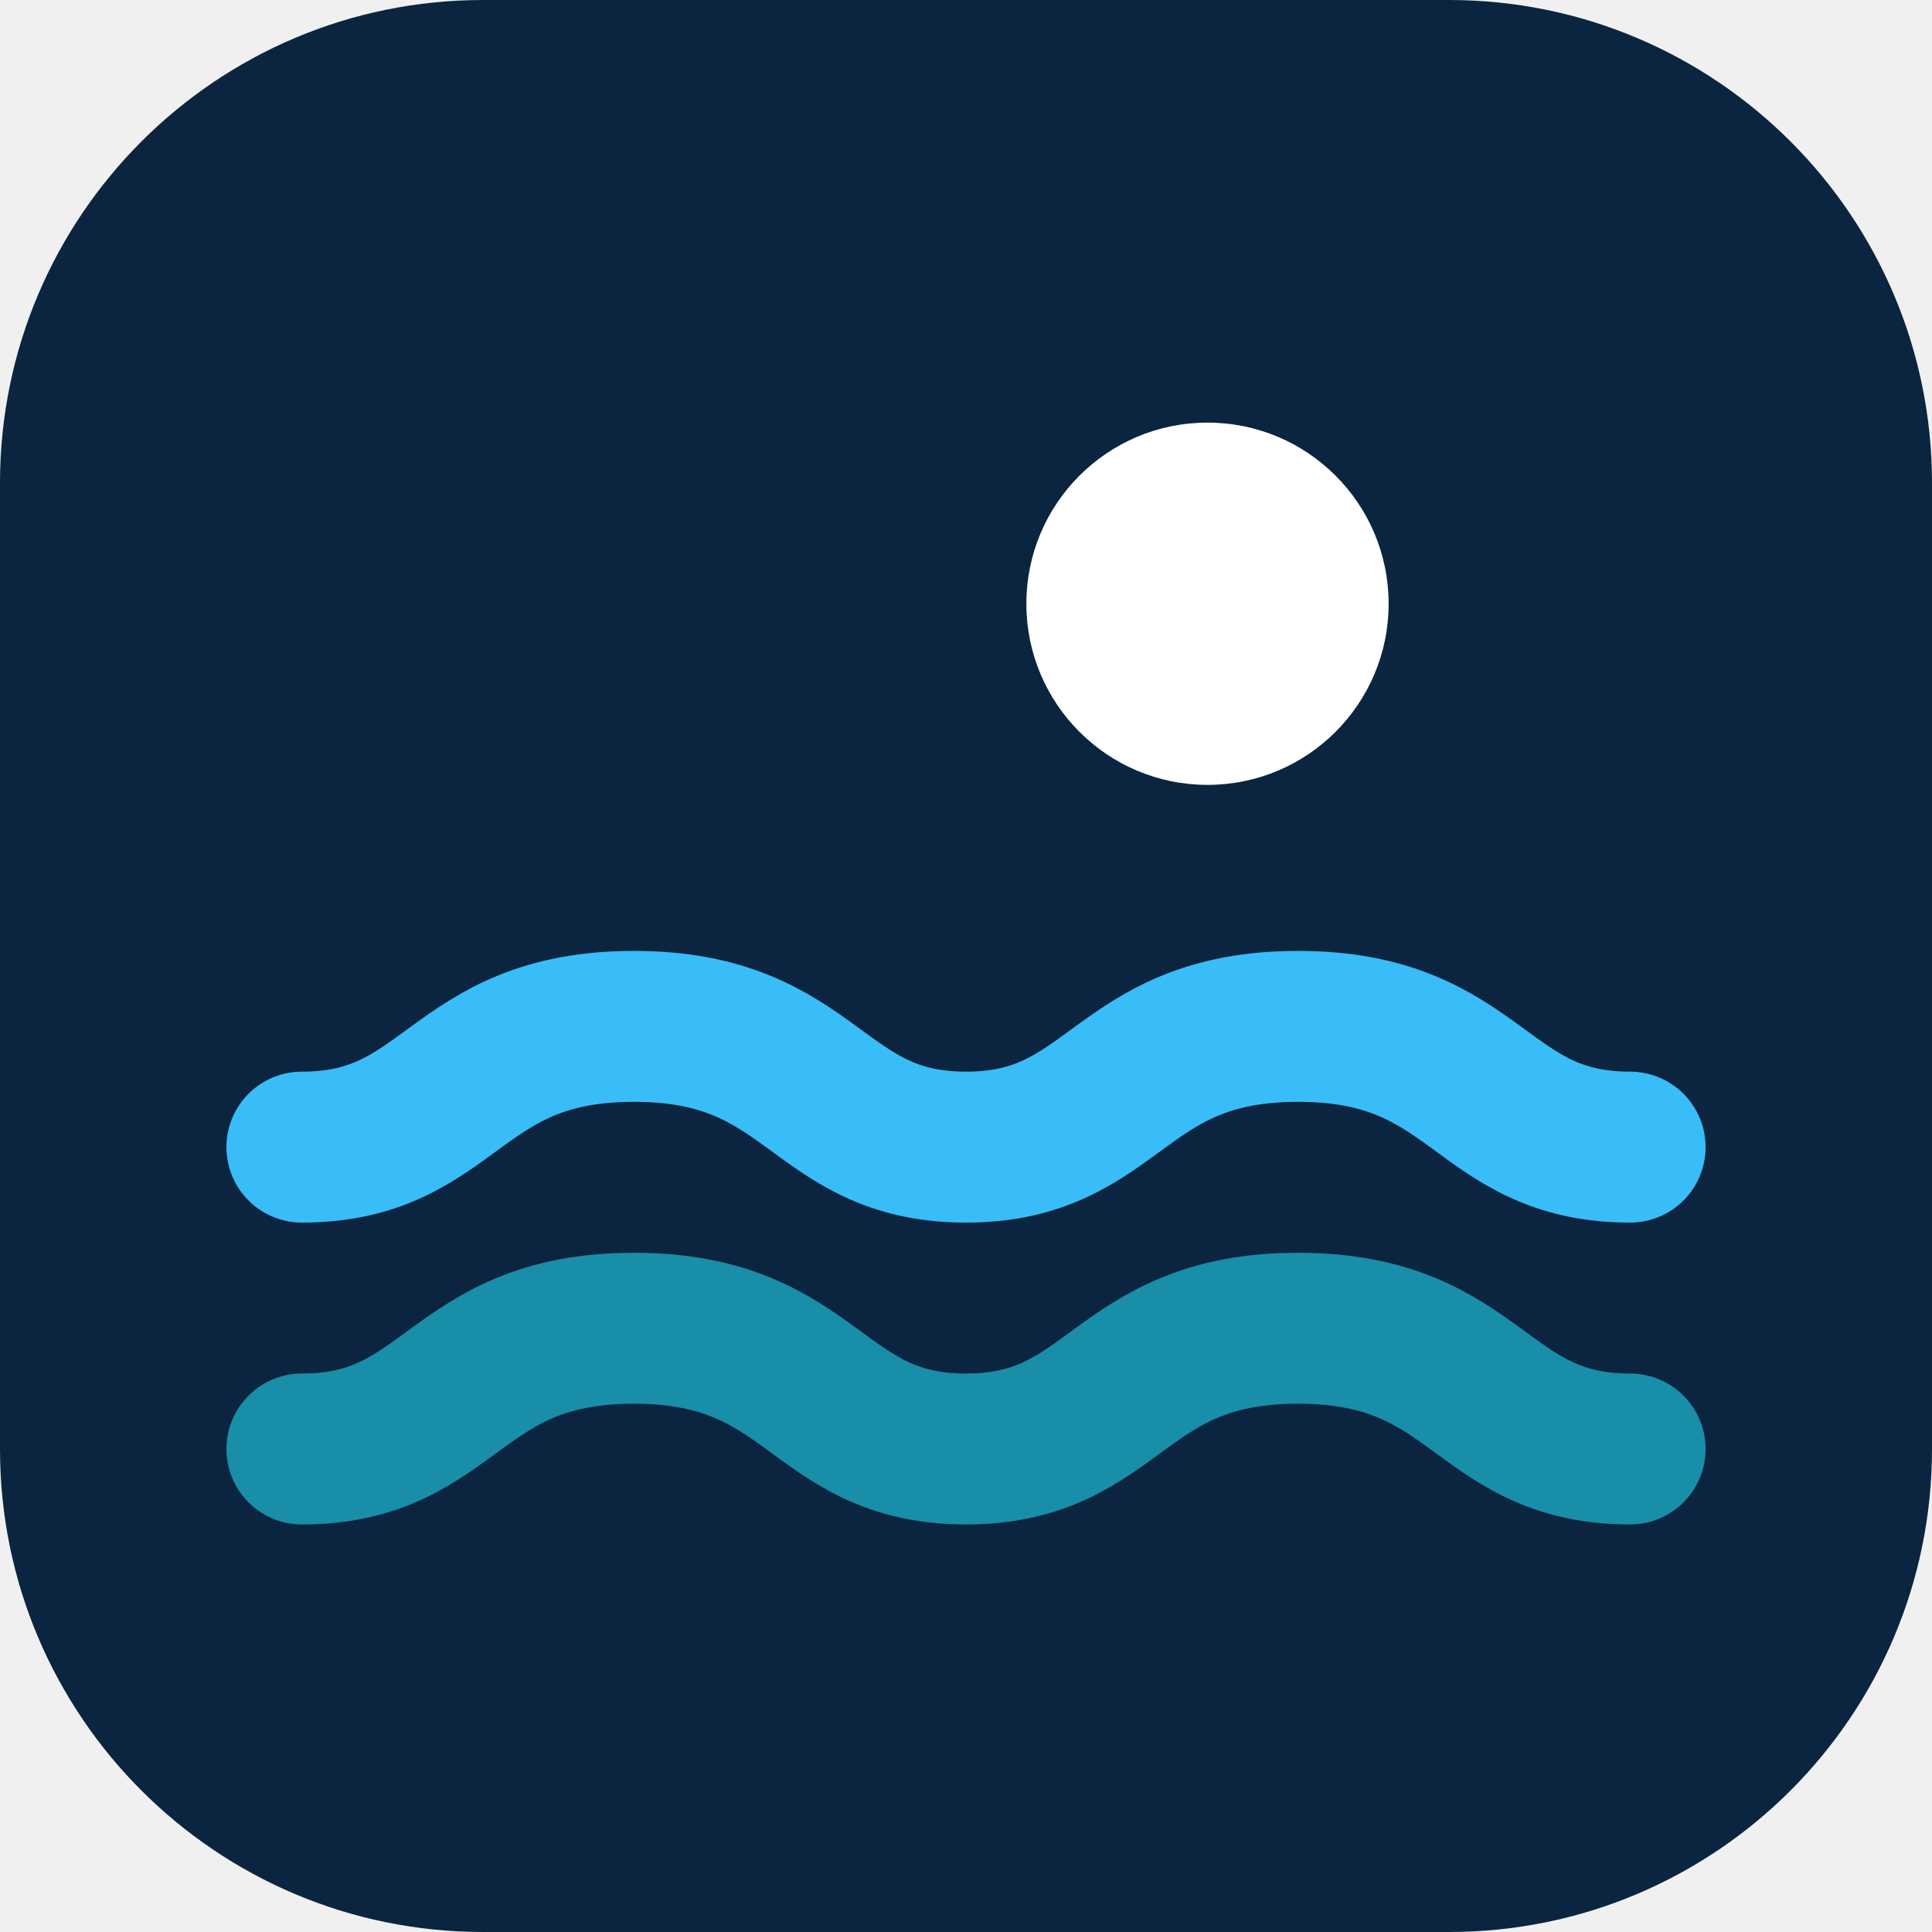
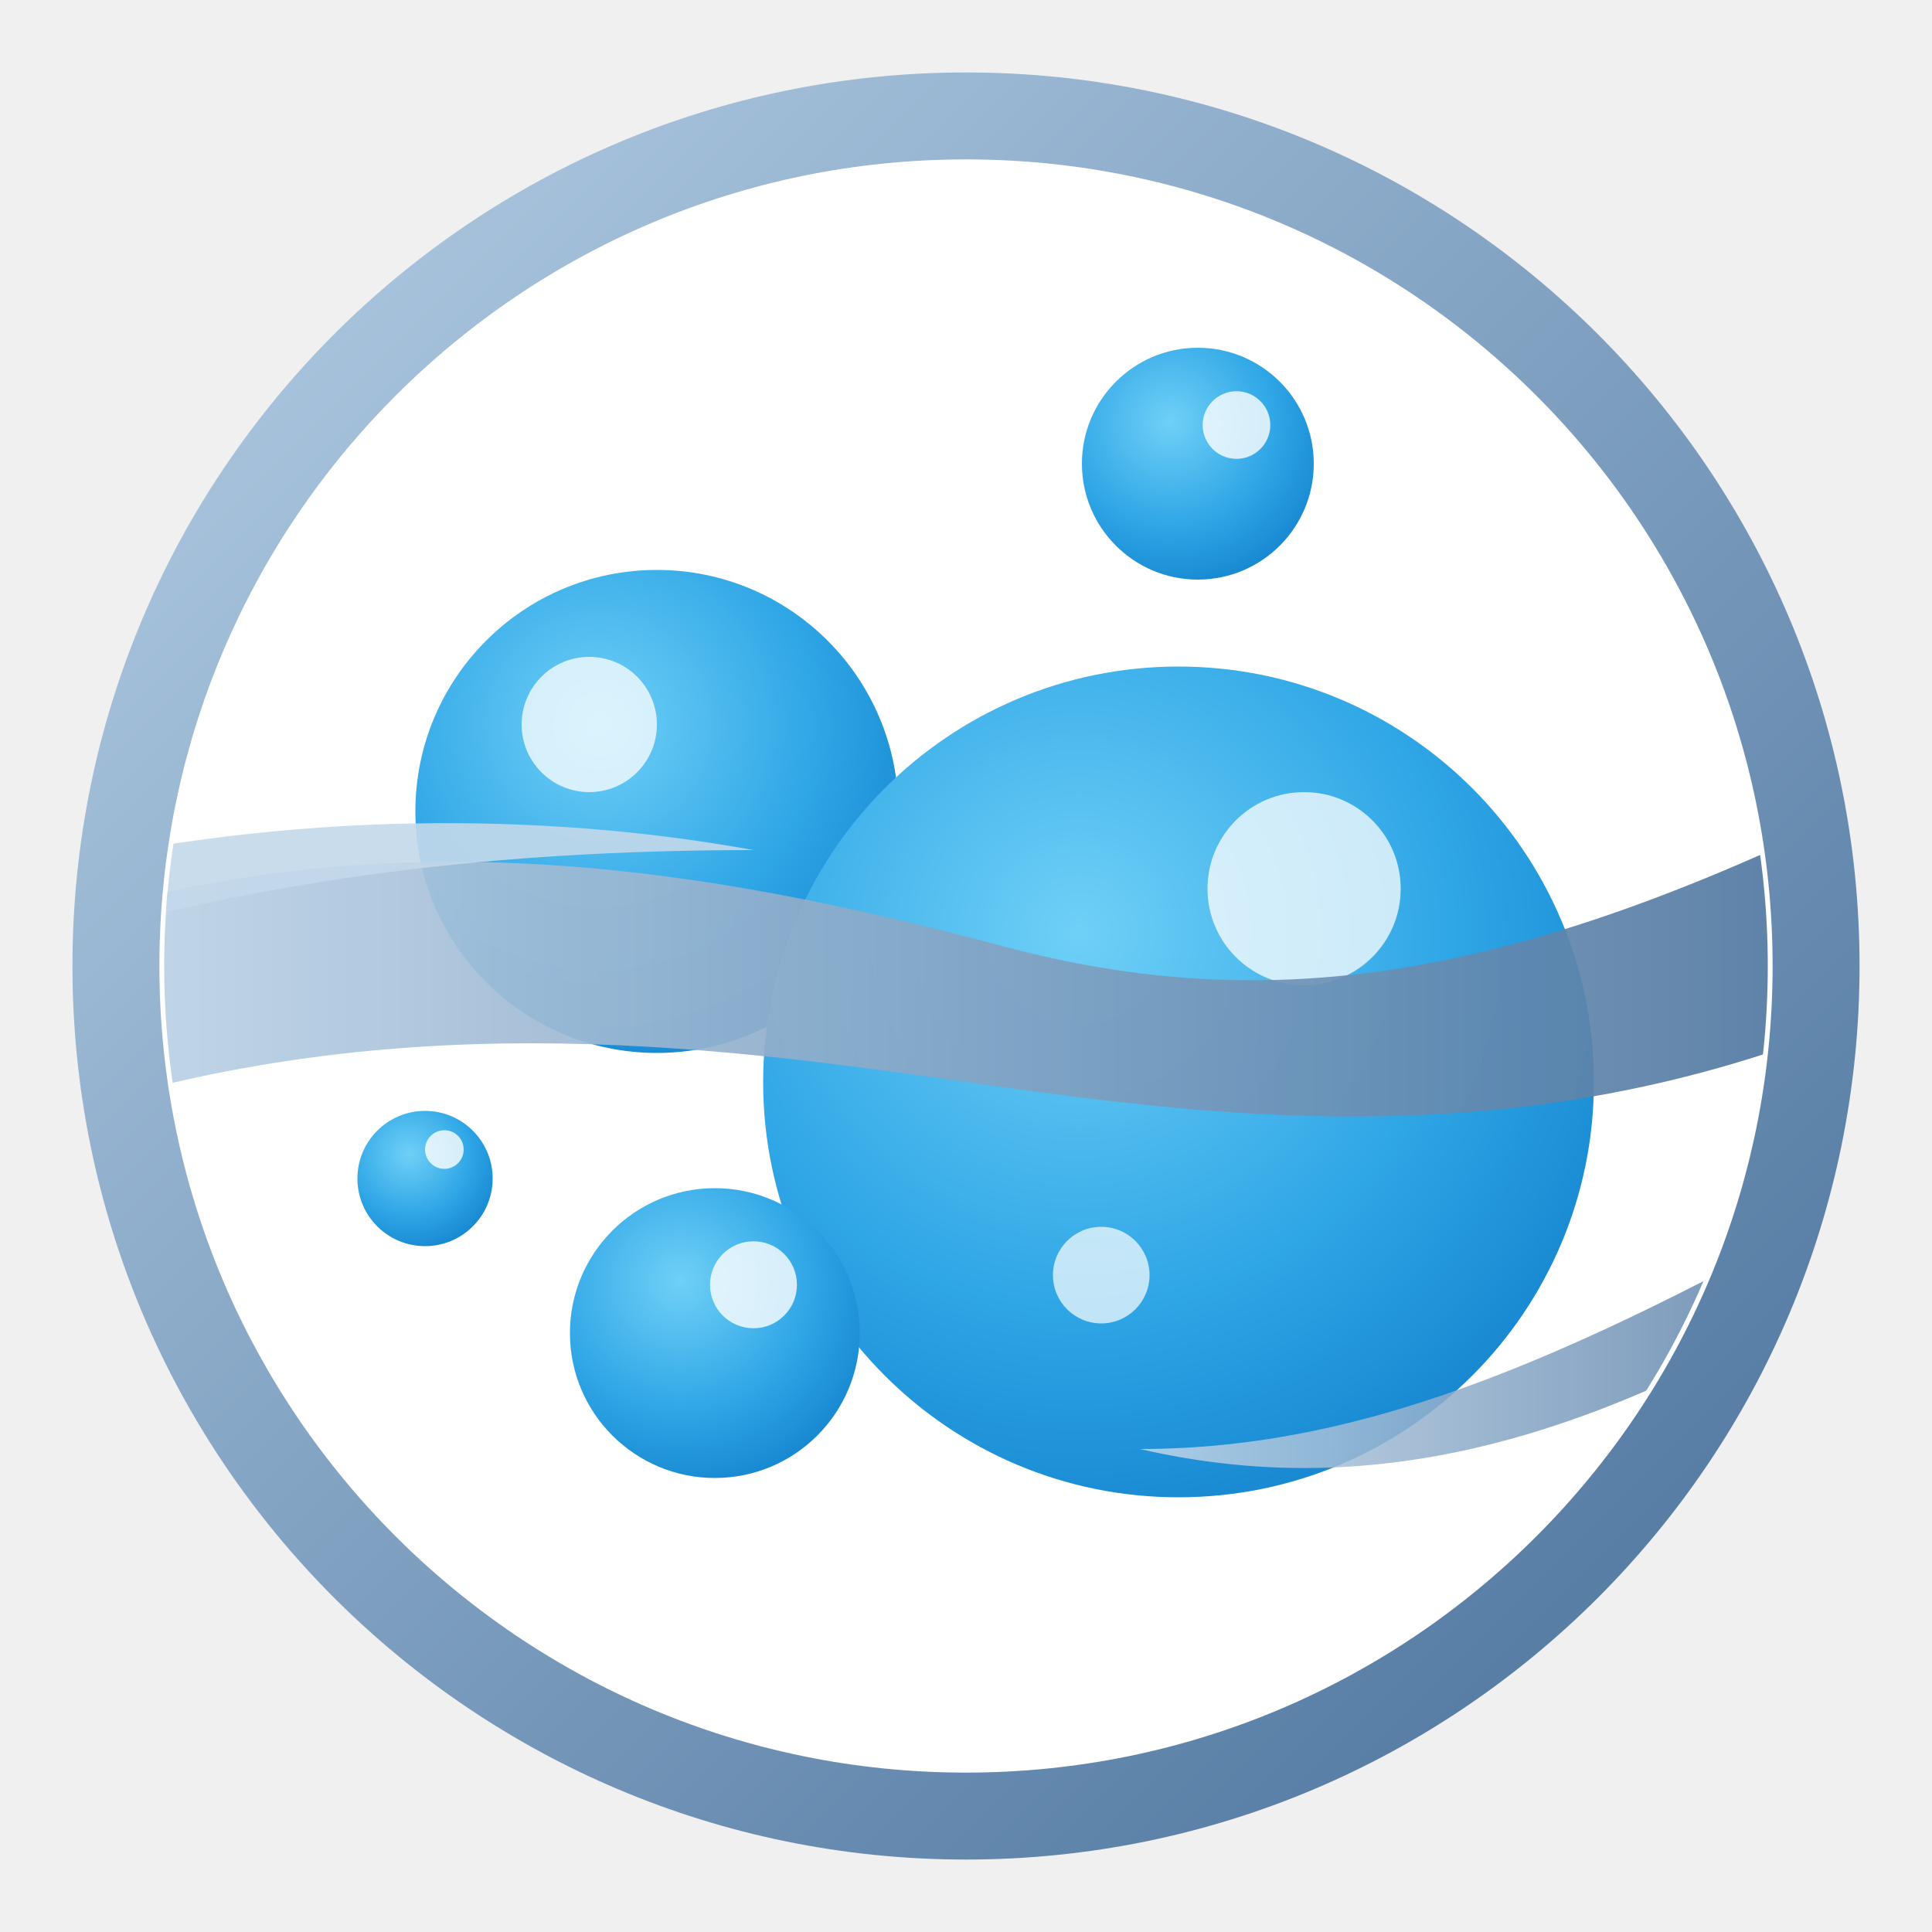
- <svg xmlns="http://www.w3.org/2000/svg" viewBox="0 0 64 64">
-   <rect width="64" height="64" rx="16" fill="#0b2540" />
-   <path d="M10 38c5 0 5-4 11-4s6 4 11 4 5-4 11-4 6 4 11 4" fill="none" stroke="#38bdf8" stroke-width="5" stroke-linecap="round" />
-   <path d="M10 48c5 0 5-4 11-4s6 4 11 4 5-4 11-4 6 4 11 4" fill="none" stroke="#22d3ee" stroke-width="5" stroke-linecap="round" opacity=".6" />
-   <circle cx="40" cy="20" r="6" fill="#fff" />
+ <svg xmlns="http://www.w3.org/2000/svg" viewBox="0 0 200 200" role="img" aria-label="Burbujas · Centro acuático">
+   <defs>
+     <linearGradient id="aro" x1="0" y1="0" x2="1" y2="1">
+       <stop offset="0" stop-color="#b3cde4" />
+       <stop offset="1" stop-color="#4a729c" />
+     </linearGradient>
+     <radialGradient id="burbuja" cx=".38" cy=".32" r=".75">
+       <stop offset="0" stop-color="#6fd0f7" />
+       <stop offset=".6" stop-color="#2fa6e6" />
+       <stop offset="1" stop-color="#1585cf" />
+     </radialGradient>
+     <linearGradient id="onda" x1="0" y1="0" x2="1" y2="0">
+       <stop offset="0" stop-color="#c3d8ea" />
+       <stop offset=".55" stop-color="#7f9fc0" />
+       <stop offset="1" stop-color="#4a729c" />
+     </linearGradient>
+     <clipPath id="dentro">
+       <circle cx="100" cy="100" r="83" />
+     </clipPath>
+   </defs>
+   <circle cx="100" cy="100" r="88" fill="#fff" stroke="url(#aro)" stroke-width="9" />
+   <g clip-path="url(#dentro)">
+     <circle cx="68" cy="84" r="25" fill="url(#burbuja)" />
+     <circle cx="61" cy="75" r="7" fill="#fff" opacity=".75" />
+     <circle cx="124" cy="48" r="12" fill="url(#burbuja)" />
+     <circle cx="128" cy="44" r="3.5" fill="#fff" opacity=".8" />
+     <circle cx="122" cy="112" r="43" fill="url(#burbuja)" />
+     <circle cx="135" cy="92" r="10" fill="#fff" opacity=".75" />
+     <path d="M4 96 C40 84 74 90 104 98 S160 100 196 82 L196 104 C160 120 128 116 100 112 S40 104 4 116 Z" fill="url(#onda)" opacity=".92" />
+     <path d="M4 90 C30 84 56 84 78 88 C56 88 30 90 4 98 Z" fill="#c3d8ea" opacity=".9" />
+     <path d="M118 150 C142 150 164 140 196 122 L196 130 C168 148 144 156 118 150 Z" fill="url(#onda)" opacity=".85" />
+     <circle cx="44" cy="122" r="7" fill="url(#burbuja)" />
+     <circle cx="46" cy="119" r="2" fill="#fff" opacity=".8" />
+     <circle cx="74" cy="138" r="15" fill="url(#burbuja)" />
+     <circle cx="78" cy="133" r="4.5" fill="#fff" opacity=".8" />
+     <circle cx="114" cy="132" r="5" fill="#fff" opacity=".7" />
+   </g>
</svg>
